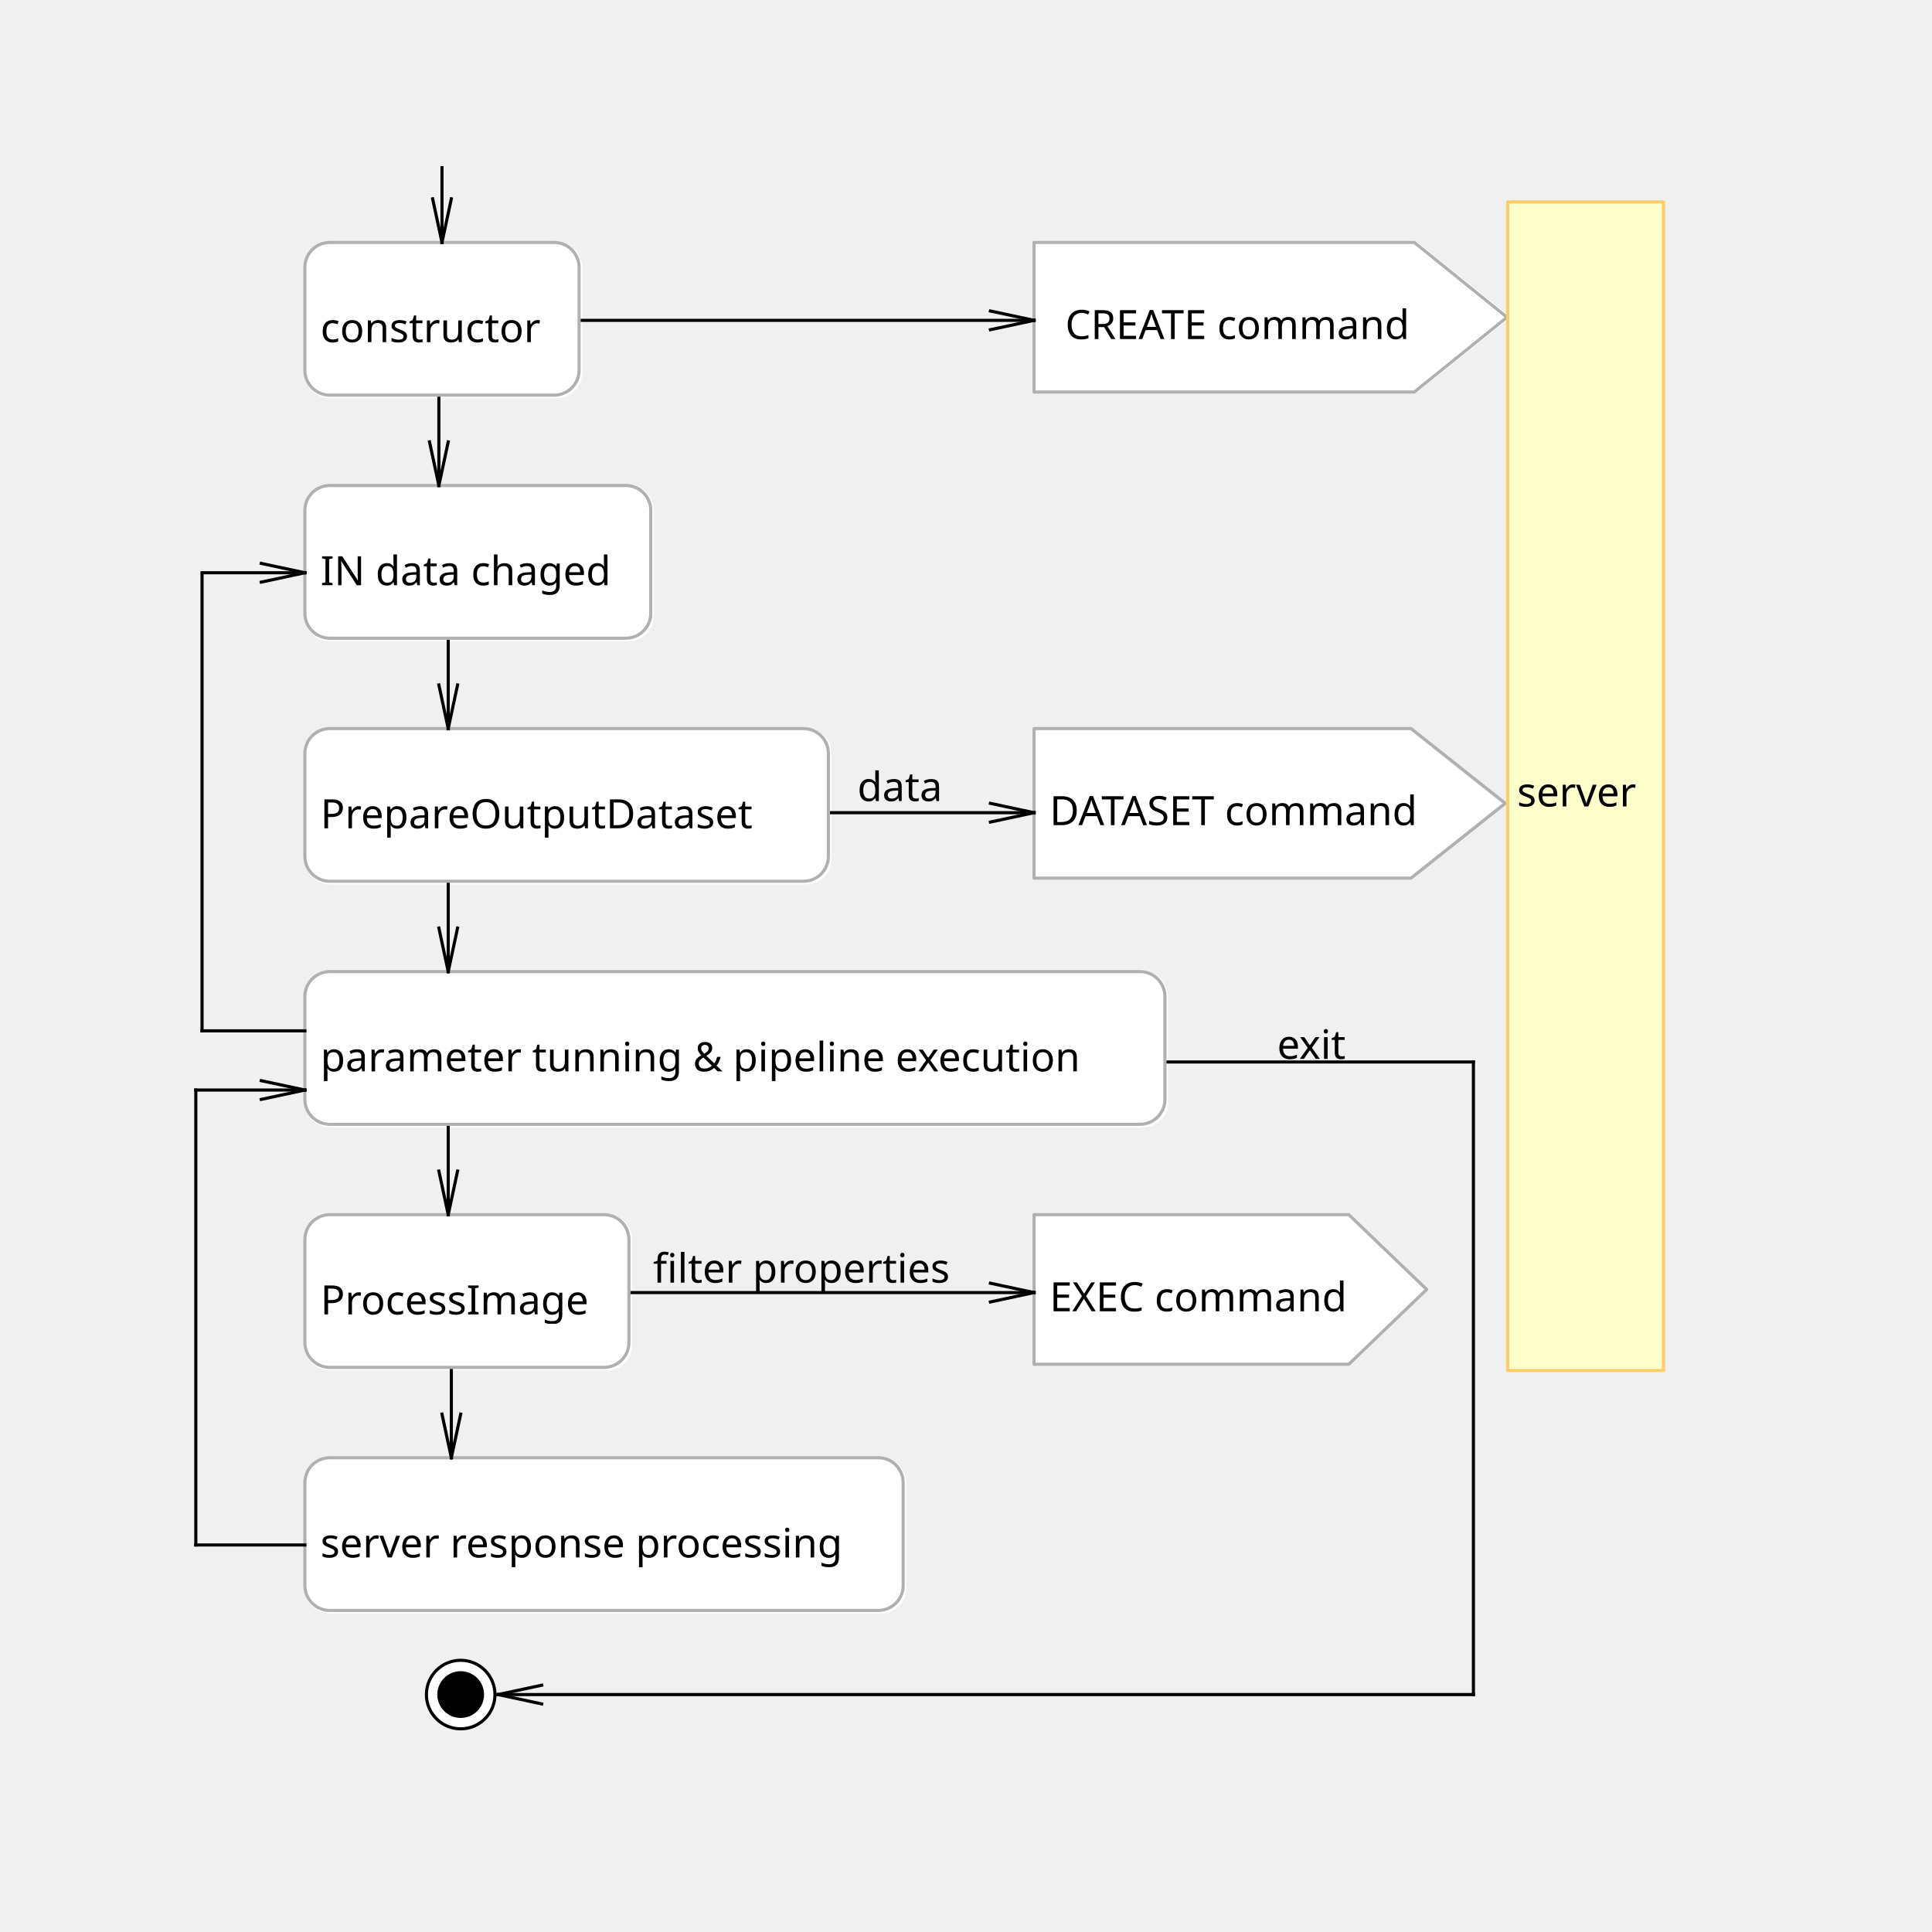
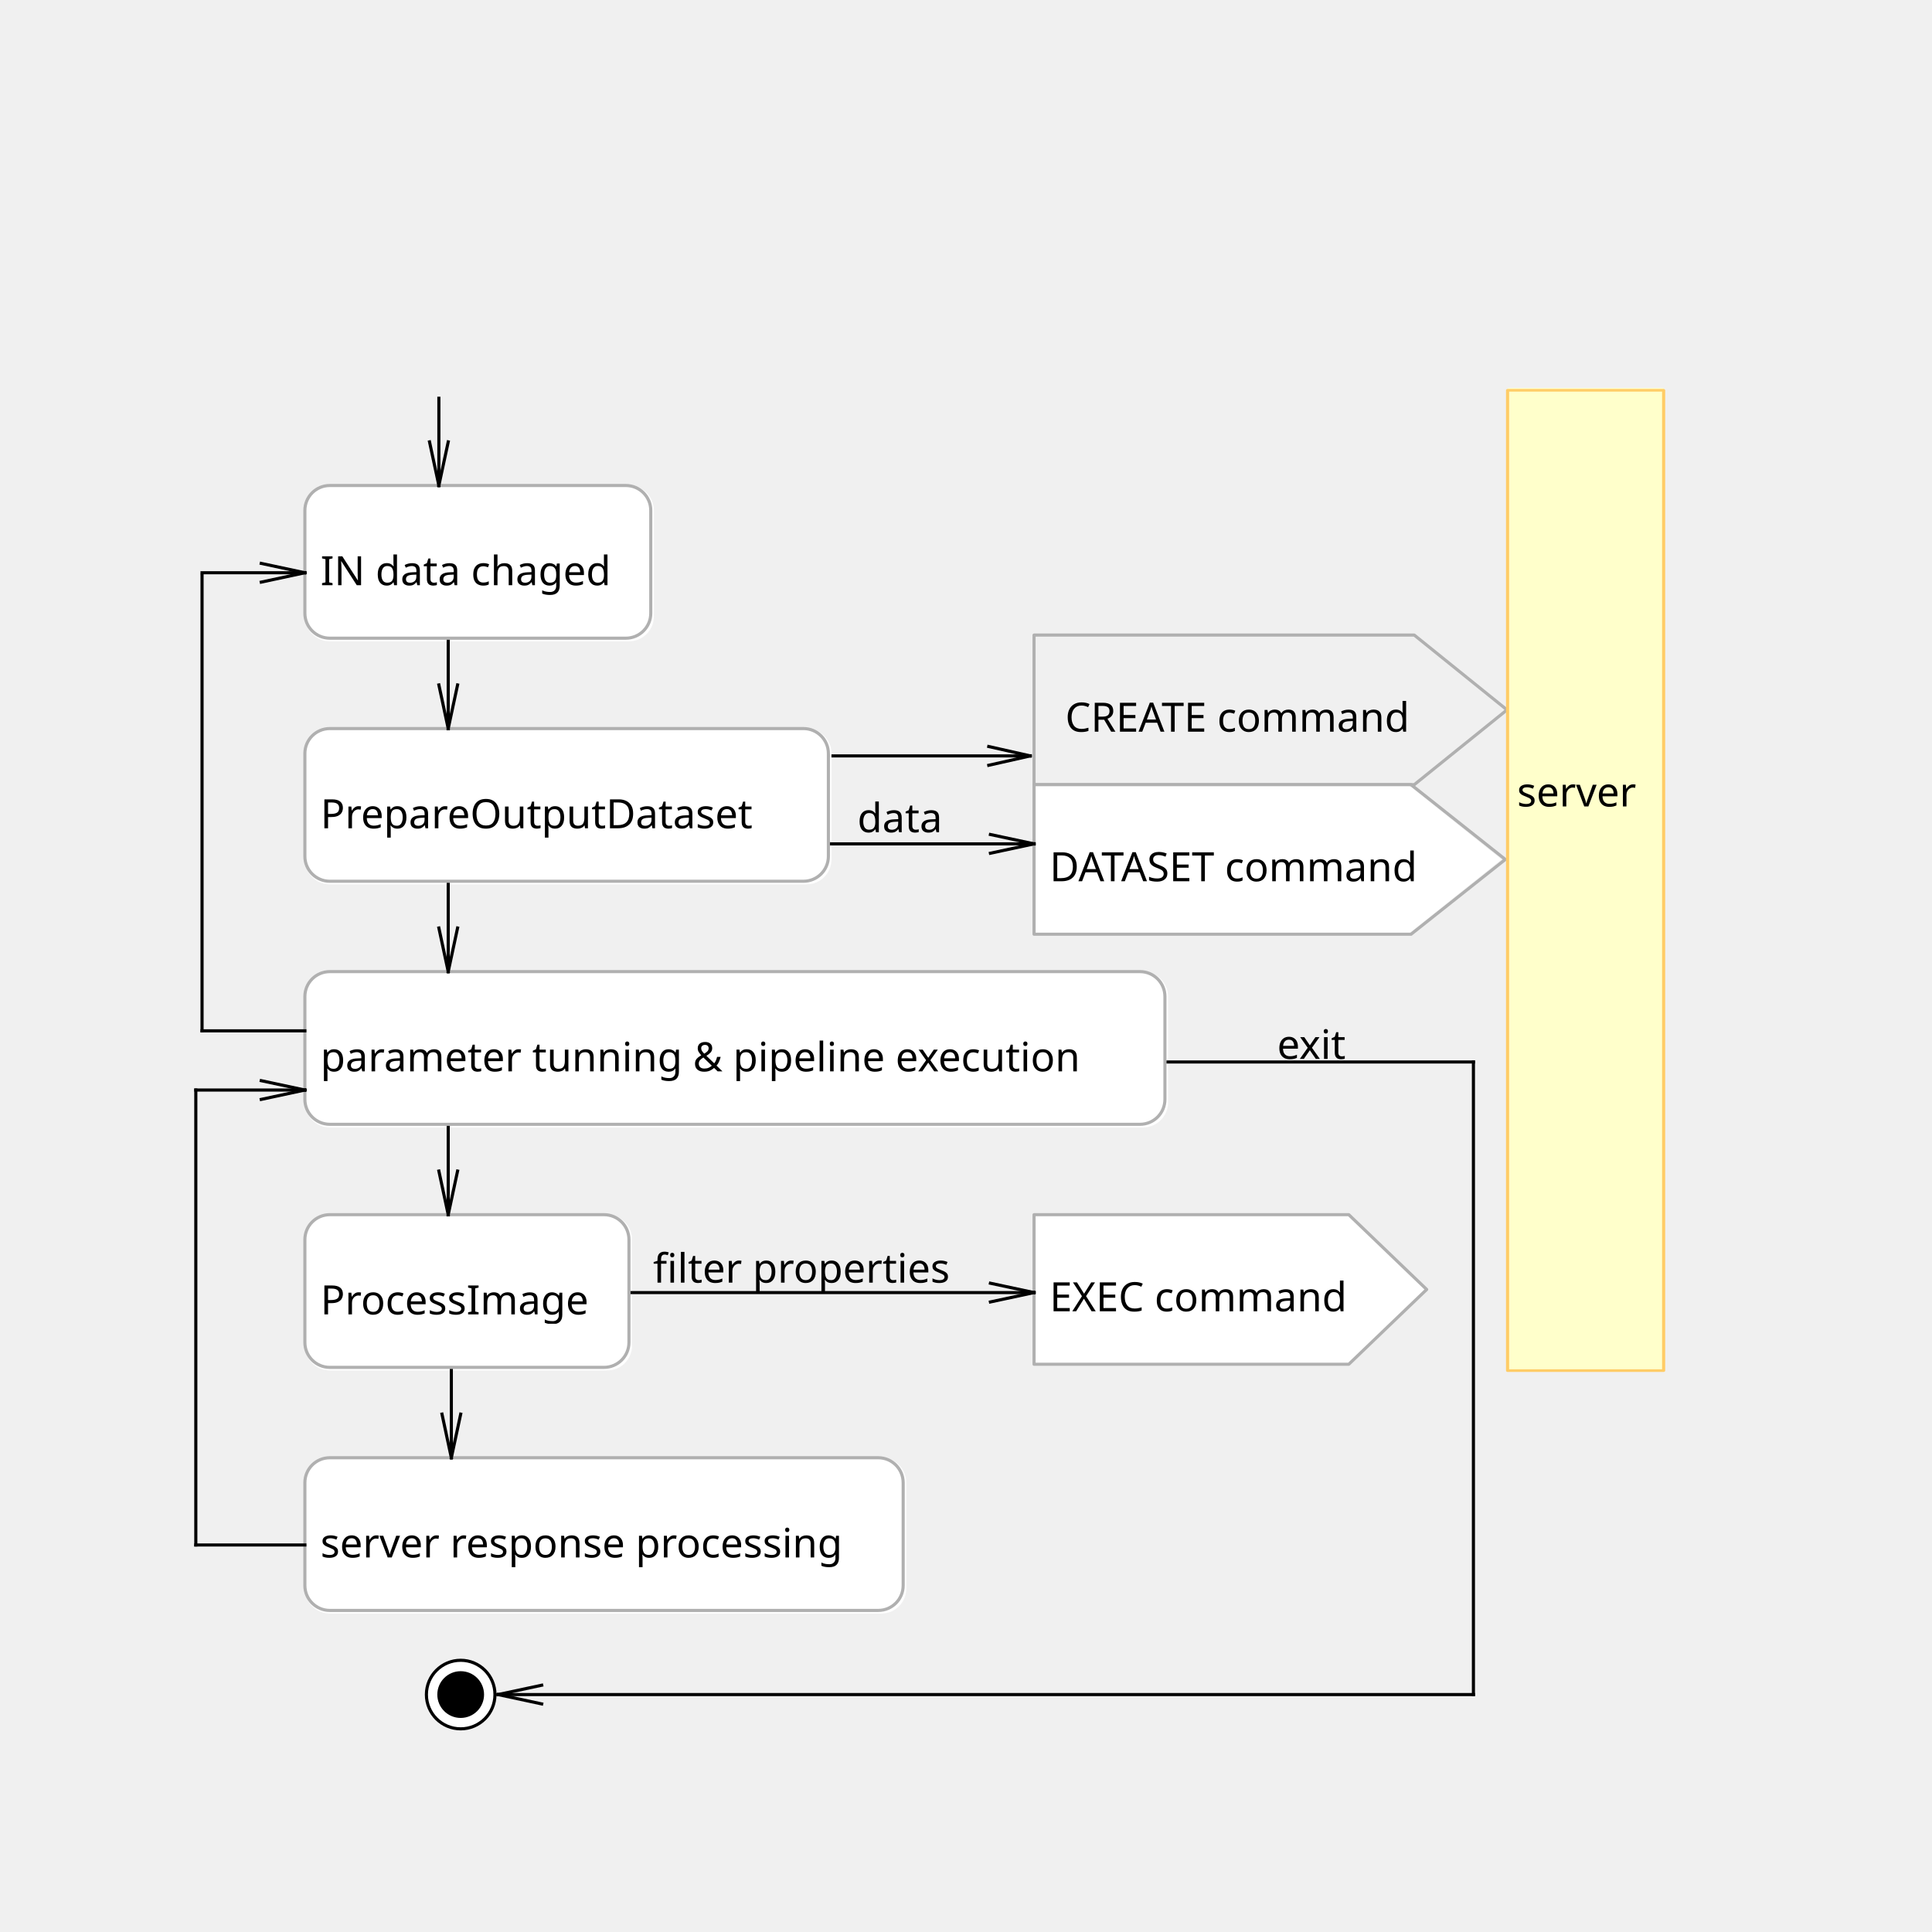
<svg xmlns="http://www.w3.org/2000/svg" stroke-dasharray="none" shape-rendering="auto" font-family="'Dialog'" width="620" text-rendering="auto" fill-opacity="1" contentScriptType="text/ecmascript" color-interpolation="auto" color-rendering="auto" preserveAspectRatio="xMidYMid meet" font-size="12" viewBox="0 0 620 620" fill="black" stroke="black" image-rendering="auto" stroke-miterlimit="10" zoomAndPan="magnify" version="1.0" stroke-linecap="square" stroke-linejoin="miter" contentStyleType="text/css" font-style="normal" height="620" stroke-width="1" stroke-dashoffset="0" font-weight="normal" stroke-opacity="1" id="svg2">
  <defs id="genericDefs">
    <defs id="defs1">
      <clipPath id="clipPath1" clipPathUnits="userSpaceOnUse">
        <path id="path9" d="M9 9 L611 9 L611 611 L9 611 L9 9 Z" />
      </clipPath>
      <clipPath id="clipPath2" clipPathUnits="userSpaceOnUse">
        <path id="path12" d="M9 9 L614 9 L614 28 L9 28 L9 9 Z" />
      </clipPath>
      <clipPath id="clipPath3" clipPathUnits="userSpaceOnUse">
        <path id="path15" d="M87 126 L178 126 L178 178 L87 178 L87 126 Z" />
      </clipPath>
      <clipPath id="clipPath4" clipPathUnits="userSpaceOnUse">
        <path id="path18" d="M87 143 L181 143 L181 162 L87 162 L87 143 Z" />
      </clipPath>
      <clipPath id="clipPath5" clipPathUnits="userSpaceOnUse">
        <path id="path21" d="M87 282 L258 282 L258 334 L87 334 L87 282 Z" />
      </clipPath>
      <clipPath id="clipPath6" clipPathUnits="userSpaceOnUse">
        <path id="path24" d="M87 299 L261 299 L261 318 L87 318 L87 299 Z" />
      </clipPath>
      <clipPath id="clipPath7" clipPathUnits="userSpaceOnUse">
        <path id="path27" d="M321 126 L480 126 L480 178 L321 178 L321 126 Z" />
      </clipPath>
      <clipPath id="clipPath8" clipPathUnits="userSpaceOnUse">
        <path id="path30" d="M326 126 L467 126 L467 178 L326 178 L326 126 Z" />
      </clipPath>
      <clipPath id="clipPath9" clipPathUnits="userSpaceOnUse">
        <path id="path33" d="M87 438 L194 438 L194 490 L87 490 L87 438 Z" />
      </clipPath>
      <clipPath id="clipPath10" clipPathUnits="userSpaceOnUse">
        <path id="path36" d="M87 455 L197 455 L197 474 L87 474 L87 455 Z" />
      </clipPath>
      <clipPath id="clipPath11" clipPathUnits="userSpaceOnUse">
        <path id="path39" d="M321 282 L476 282 L476 334 L321 334 L321 282 Z" />
      </clipPath>
      <clipPath id="clipPath12" clipPathUnits="userSpaceOnUse">
        <path id="path42" d="M326 282 L463 282 L463 334 L326 334 L326 282 Z" />
      </clipPath>
      <clipPath id="clipPath13" clipPathUnits="userSpaceOnUse">
        <path id="path45" d="M321 438 L452 438 L452 490 L321 490 L321 438 Z" />
      </clipPath>
      <clipPath id="clipPath14" clipPathUnits="userSpaceOnUse">
        <path id="path48" d="M326 438 L439 438 L439 490 L326 490 L326 438 Z" />
      </clipPath>
      <clipPath id="clipPath15" clipPathUnits="userSpaceOnUse">
        <path id="path51" d="M87 204 L201 204 L201 256 L87 256 L87 204 Z" />
      </clipPath>
      <clipPath id="clipPath16" clipPathUnits="userSpaceOnUse">
        <path id="path54" d="M87 221 L204 221 L204 240 L87 240 L87 221 Z" />
      </clipPath>
      <clipPath id="clipPath17" clipPathUnits="userSpaceOnUse">
        <path id="path57" d="M87 360 L366 360 L366 412 L87 412 L87 360 Z" />
      </clipPath>
      <clipPath id="clipPath18" clipPathUnits="userSpaceOnUse">
        <path id="path60" d="M87 377 L369 377 L369 396 L87 396 L87 377 Z" />
      </clipPath>
      <clipPath id="clipPath19" clipPathUnits="userSpaceOnUse">
        <path id="path63" d="M477 113 L529 113 L529 490 L477 490 L477 113 Z" />
      </clipPath>
      <clipPath id="clipPath20" clipPathUnits="userSpaceOnUse">
        <path id="path66" d="M480 292 L528 292 L528 311 L480 311 L480 292 Z" />
      </clipPath>
      <clipPath id="clipPath21" clipPathUnits="userSpaceOnUse">
        <path id="path69" d="M87 516 L282 516 L282 568 L87 568 L87 516 Z" />
      </clipPath>
      <clipPath id="clipPath22" clipPathUnits="userSpaceOnUse">
        <path id="path72" d="M87 533 L285 533 L285 552 L87 552 L87 533 Z" />
      </clipPath>
      <clipPath id="clipPath23" clipPathUnits="userSpaceOnUse">
        <path id="path75" d="M126 87 L143 87 L143 104 L126 104 L126 87 Z" />
      </clipPath>
      <clipPath id="clipPath24" clipPathUnits="userSpaceOnUse">
        <path id="path78" d="M126 581 L151 581 L151 606 L126 606 L126 581 Z" />
      </clipPath>
      <clipPath id="clipPath25" clipPathUnits="userSpaceOnUse">
        <path id="path81" d="M130 585 L147 585 L147 602 L130 602 L130 585 Z" />
      </clipPath>
      <clipPath id="clipPath26" clipPathUnits="userSpaceOnUse">
        <path id="path84" d="M-1 -1 L621 -1 L621 621 L-1 621 L-1 -1 Z" />
      </clipPath>
      <clipPath id="clipPath27" clipPathUnits="userSpaceOnUse">
        <path id="path87" d="M307 148 L324 148 L324 157 L307 157 L307 148 Z" />
      </clipPath>
      <clipPath id="clipPath28" clipPathUnits="userSpaceOnUse">
        <path id="path90" d="M249 223 L251 223 L251 242 L249 242 L249 223 Z" />
      </clipPath>
      <clipPath id="clipPath29" clipPathUnits="userSpaceOnUse">
        <path id="path93" d="M127 190 L136 190 L136 207 L127 207 L127 190 Z" />
      </clipPath>
      <clipPath id="clipPath30" clipPathUnits="userSpaceOnUse">
        <path id="path96" d="M50 182 L52 182 L52 201 L50 201 L50 182 Z" />
      </clipPath>
      <clipPath id="clipPath31" clipPathUnits="userSpaceOnUse">
        <path id="path99" d="M307 306 L324 306 L324 315 L307 315 L307 306 Z" />
      </clipPath>
      <clipPath id="clipPath32" clipPathUnits="userSpaceOnUse">
        <path id="path102" d="M289 381 L291 381 L291 400 L289 400 L289 381 Z" />
      </clipPath>
      <clipPath id="clipPath33" clipPathUnits="userSpaceOnUse">
        <path id="path105" d="M140 346 L149 346 L149 363 L140 363 L140 346 Z" />
      </clipPath>
      <clipPath id="clipPath34" clipPathUnits="userSpaceOnUse">
        <path id="path108" d="M63 338 L65 338 L65 357 L63 357 L63 338 Z" />
      </clipPath>
      <clipPath id="clipPath35" clipPathUnits="userSpaceOnUse">
        <path id="path111" d="M307 460 L324 460 L324 469 L307 469 L307 460 Z" />
      </clipPath>
      <clipPath id="clipPath36" clipPathUnits="userSpaceOnUse">
        <path id="path114" d="M257 535 L259 535 L259 554 L257 554 L257 535 Z" />
      </clipPath>
      <clipPath id="clipPath37" clipPathUnits="userSpaceOnUse">
        <path id="path117" d="M131 502 L140 502 L140 519 L131 519 L131 502 Z" />
      </clipPath>
      <clipPath id="clipPath38" clipPathUnits="userSpaceOnUse">
        <path id="path120" d="M54 494 L56 494 L56 513 L54 513 L54 494 Z" />
      </clipPath>
      <clipPath id="clipPath39" clipPathUnits="userSpaceOnUse">
        <path id="path123" d="M130 268 L139 268 L139 285 L130 285 L130 268 Z" />
      </clipPath>
      <clipPath id="clipPath40" clipPathUnits="userSpaceOnUse">
        <path id="path126" d="M53 260 L55 260 L55 279 L53 279 L53 260 Z" />
      </clipPath>
      <clipPath id="clipPath41" clipPathUnits="userSpaceOnUse">
        <path id="path129" d="M130 424 L139 424 L139 441 L130 441 L130 424 Z" />
      </clipPath>
      <clipPath id="clipPath42" clipPathUnits="userSpaceOnUse">
        <path id="path132" d="M53 416 L55 416 L55 435 L53 435 L53 416 Z" />
      </clipPath>
      <clipPath id="clipPath43" clipPathUnits="userSpaceOnUse">
        <path id="path135" d="M73 307 L90 307 L90 316 L73 316 L73 307 Z" />
      </clipPath>
      <clipPath id="clipPath44" clipPathUnits="userSpaceOnUse">
        <path id="path138" d="M-1 308 L50 308 L50 327 L-1 327 L-1 308 Z" />
      </clipPath>
      <clipPath id="clipPath45" clipPathUnits="userSpaceOnUse">
        <path id="path141" d="M134 336 L136 336 L136 355 L134 355 L134 336 Z" />
      </clipPath>
      <clipPath id="clipPath46" clipPathUnits="userSpaceOnUse">
        <path id="path144" d="M149 589 L166 589 L166 598 L149 598 L149 589 Z" />
      </clipPath>
      <clipPath id="clipPath47" clipPathUnits="userSpaceOnUse">
        <path id="path147" d="M399 373 L431 373 L431 392 L399 392 L399 373 Z" />
      </clipPath>
      <clipPath id="clipPath48" clipPathUnits="userSpaceOnUse">
        <path id="path150" d="M456 504 L458 504 L458 523 L456 523 L456 504 Z" />
      </clipPath>
      <clipPath id="clipPath49" clipPathUnits="userSpaceOnUse">
        <path id="path153" d="M73 395 L90 395 L90 404 L73 404 L73 395 Z" />
      </clipPath>
      <clipPath id="clipPath50" clipPathUnits="userSpaceOnUse">
        <path id="path156" d="M132 463 L134 463 L134 482 L132 482 L132 463 Z" />
      </clipPath>
      <clipPath id="clipPath51" clipPathUnits="userSpaceOnUse">
        <path id="path159" d="M128 112 L137 112 L137 129 L128 129 L128 112 Z" />
      </clipPath>
      <clipPath id="clipPath52" clipPathUnits="userSpaceOnUse">
        <path id="path162" d="M51 106 L53 106 L53 125 L51 125 L51 106 Z" />
      </clipPath>
    </defs>
  </defs>
-   <rect x="88" y="127" clip-path="url(#clipPath3)" width="89" rx="8" ry="8" height="50" id="rect172" style="font-size:13px;fill:#ffffff;stroke:none;stroke-linejoin:round;stroke-miterlimit:0" transform="translate(9.839192,-49.19596)" />
-   <rect x="88" y="127" clip-path="url(#clipPath3)" width="88" rx="8" ry="8" height="49" id="rect174" style="font-size:13px;fill:none;stroke:#b0b0b0;stroke-linejoin:round;stroke-miterlimit:0" transform="translate(9.839192,-49.19596)" />
-   <text x="93" y="159" clip-path="url(#clipPath4)" xml:space="preserve" id="text176" style="font-size:13px;fill:#000000;stroke:none;stroke-linejoin:round;stroke-miterlimit:0" transform="translate(9.839192,-49.19596)">constructor</text>
  <rect x="88" y="283" clip-path="url(#clipPath5)" width="169" rx="8" ry="8" height="50" id="rect178" style="font-size:13px;fill:#ffffff;stroke:none;stroke-linejoin:round;stroke-miterlimit:0" transform="translate(9.839192,-49.19596)" />
  <rect x="88" y="283" clip-path="url(#clipPath5)" width="168" rx="8" ry="8" height="49" id="rect180" style="font-size:13px;fill:none;stroke:#b0b0b0;stroke-linejoin:round;stroke-miterlimit:0" transform="translate(9.839192,-49.19596)" />
  <text x="93" y="315" clip-path="url(#clipPath6)" xml:space="preserve" id="text182" style="font-size:13px;fill:#000000;stroke:none;stroke-linejoin:round;stroke-miterlimit:0" transform="translate(9.839192,-49.19596)">PrepareOutputDataset</text>
-   <polygon clip-path="url(#clipPath7)" points="322,127 445,127 475,151 445,175 322,175 322,127 " id="polygon184" style="font-size:13px;fill:#ffffff;stroke:none;stroke-linejoin:round;stroke-miterlimit:0" transform="translate(9.839192,-49.19596)" />
-   <polygon clip-path="url(#clipPath7)" points="322,127 445,127 475,151 445,175 322,175 322,127 " id="polygon186" style="font-size:13px;fill:none;stroke:#b0b0b0;stroke-linejoin:round;stroke-miterlimit:0" transform="matrix(0.9919874,0,0,1.000083,12.41726,-49.20846)" />
-   <text x="332" y="158" clip-path="url(#clipPath8)" xml:space="preserve" id="text188" style="font-size:13px;fill:#000000;stroke:none;stroke-linejoin:round;stroke-miterlimit:0" transform="translate(9.839192,-49.19596)">CREATE command</text>
+   <polygon clip-path="url(#clipPath7)" points="322,127 445,127 475,151 445,175 322,175 322,127 " id="polygon186" style="font-size:13px;fill:none;stroke:#b0b0b0;stroke-linejoin:round;stroke-miterlimit:0" transform="matrix(0.9919874,0,0,1.000083,12.41726,76.79154)" />
+   <text x="332" y="158" clip-path="url(#clipPath8)" xml:space="preserve" id="text188" style="font-size:13px;fill:#000000;stroke:none;stroke-linejoin:round;stroke-miterlimit:0" transform="translate(9.839192,76.80404)">CREATE command</text>
  <rect x="88" y="439" clip-path="url(#clipPath9)" width="105" rx="8" ry="8" height="50" id="rect190" style="font-size:13px;fill:#ffffff;stroke:none;stroke-linejoin:round;stroke-miterlimit:0" transform="translate(9.839192,-49.19596)" />
  <rect x="88" y="439" clip-path="url(#clipPath9)" width="104" rx="8" ry="8" height="49" id="rect192" style="font-size:13px;fill:none;stroke:#b0b0b0;stroke-linejoin:round;stroke-miterlimit:0" transform="translate(9.839192,-49.19596)" />
  <text x="93" y="471" clip-path="url(#clipPath10)" xml:space="preserve" id="text194" style="font-size:13px;fill:#000000;stroke:none;stroke-linejoin:round;stroke-miterlimit:0" transform="translate(9.839192,-49.19596)">ProcessImage</text>
-   <polygon clip-path="url(#clipPath11)" points="322,283 442,283 472,307 442,331 322,331 322,283 " id="polygon196" style="font-size:13px;fill:#ffffff;stroke:none;stroke-linejoin:round;stroke-miterlimit:0" transform="translate(9.839192,-49.19596)" />
-   <polygon clip-path="url(#clipPath11)" points="322,283 442,283 472,307 442,331 322,331 322,283 " id="polygon198" style="font-size:13px;fill:none;stroke:#b0b0b0;stroke-linejoin:round;stroke-miterlimit:0" transform="matrix(1.008172,0,0,0.9999159,7.20969,-49.17015)" />
-   <text x="327" y="314" clip-path="url(#clipPath12)" xml:space="preserve" id="text200" style="font-size:13px;fill:#000000;stroke:none;stroke-linejoin:round;stroke-miterlimit:0" transform="translate(9.839192,-49.19596)">DATASET command</text>
+   <polygon clip-path="url(#clipPath11)" points="322,283 442,283 472,307 442,331 322,331 322,283 " id="polygon196" style="font-size:13px;fill:#ffffff;stroke:none;stroke-linejoin:round;stroke-miterlimit:0" transform="translate(9.839192,-31.19596)" />
+   <polygon clip-path="url(#clipPath11)" points="322,283 442,283 472,307 442,331 322,331 322,283 " id="polygon198" style="font-size:13px;fill:none;stroke:#b0b0b0;stroke-linejoin:round;stroke-miterlimit:0" transform="matrix(1.008172,0,0,0.9999159,7.20969,-31.17015)" />
+   <text x="327" y="314" clip-path="url(#clipPath12)" xml:space="preserve" id="text200" style="font-size:13px;fill:#000000;stroke:none;stroke-linejoin:round;stroke-miterlimit:0" transform="translate(9.839192,-31.19596)">DATASET command</text>
  <polygon clip-path="url(#clipPath13)" points="322,439 423,439 448,463 423,487 322,487 322,439 " id="polygon202" style="font-size:13px;fill:#ffffff;stroke:none;stroke-linejoin:round;stroke-miterlimit:0" transform="translate(9.839192,-49.19596)" />
  <polygon clip-path="url(#clipPath13)" points="322,439 423,439 448,463 423,487 322,487 322,439 " id="polygon204" style="font-size:13px;fill:none;stroke:#b0b0b0;stroke-linejoin:round;stroke-miterlimit:0" transform="translate(9.839192,-49.19596)" />
  <text x="327" y="470" clip-path="url(#clipPath14)" xml:space="preserve" id="text206" style="font-size:13px;fill:#000000;stroke:none;stroke-linejoin:round;stroke-miterlimit:0" transform="translate(9.839192,-49.19596)">EXEC command</text>
  <rect x="88" y="205" clip-path="url(#clipPath15)" width="112" rx="8" ry="8" height="50" id="rect208" style="font-size:13px;fill:#ffffff;stroke:none;stroke-linejoin:round;stroke-miterlimit:0" transform="translate(9.839192,-49.19596)" />
  <rect x="88" y="205" clip-path="url(#clipPath15)" width="111" rx="8" ry="8" height="49" id="rect210" style="font-size:13px;fill:none;stroke:#b0b0b0;stroke-linejoin:round;stroke-miterlimit:0" transform="translate(9.839192,-49.19596)" />
  <text x="93" y="237" clip-path="url(#clipPath16)" xml:space="preserve" id="text212" style="font-size:13px;fill:#000000;stroke:none;stroke-linejoin:round;stroke-miterlimit:0" transform="translate(9.839192,-49.19596)">IN data chaged</text>
  <rect x="88" y="361" clip-path="url(#clipPath17)" width="277" rx="8" ry="8" height="50" id="rect214" style="font-size:13px;fill:#ffffff;stroke:none;stroke-linejoin:round;stroke-miterlimit:0" transform="translate(9.839192,-49.19596)" />
  <rect x="88" y="361" clip-path="url(#clipPath17)" width="276" rx="8" ry="8" height="49" id="rect216" style="font-size:13px;fill:none;stroke:#b0b0b0;stroke-linejoin:round;stroke-miterlimit:0" transform="translate(9.839192,-49.19596)" />
  <text x="93" y="393" clip-path="url(#clipPath18)" xml:space="preserve" id="text218" style="font-size:13px;fill:#000000;stroke:none;stroke-linejoin:round;stroke-miterlimit:0" transform="translate(9.839192,-49.19596)">parameter tunning &amp; pipeline execution</text>
-   <rect x="478" y="114" clip-path="url(#clipPath19)" width="50" height="375" id="rect220" style="font-size:13px;fill:#ffffcb;stroke:none;stroke-linejoin:round;stroke-miterlimit:0" transform="translate(5.839192,-49.19596)" />
-   <rect x="478" y="114" clip-path="url(#clipPath19)" width="50" height="375" id="rect222" style="font-size:13px;fill:none;stroke:#ffcc66;stroke-linejoin:round;stroke-miterlimit:0" transform="translate(5.839192,-49.19596)" />
+   <rect x="478" y="114" clip-path="url(#clipPath19)" width="50" height="375" id="rect220" style="font-size:13px;fill:#ffffcb;stroke:none;stroke-linejoin:round;stroke-miterlimit:0" transform="matrix(1,0,0,0.8407851,5.839192,28.66014)" />
+   <rect x="478" y="114" clip-path="url(#clipPath19)" width="50" height="375" id="rect222" style="font-size:13px;fill:none;stroke:#ffcc66;stroke-linejoin:round;stroke-miterlimit:0" transform="matrix(1.001666,0,0,0.8389123,5.001037,29.61758)" />
  <text x="481" y="308" clip-path="url(#clipPath20)" xml:space="preserve" id="text224" style="font-size:13px;fill:#000000;stroke:none;stroke-linejoin:round;stroke-miterlimit:0" transform="translate(5.839192,-49.19596)">server</text>
  <rect x="88" y="517" clip-path="url(#clipPath21)" width="193" rx="8" ry="8" height="50" id="rect226" style="font-size:13px;fill:#ffffff;stroke:none;stroke-linejoin:round;stroke-miterlimit:0" transform="translate(9.839192,-49.19596)" />
  <rect x="88" y="517" clip-path="url(#clipPath21)" width="192" rx="8" ry="8" height="49" id="rect228" style="font-size:13px;fill:none;stroke:#b0b0b0;stroke-linejoin:round;stroke-miterlimit:0" transform="translate(9.839192,-49.19596)" />
  <text x="93" y="549" clip-path="url(#clipPath22)" xml:space="preserve" id="text230" style="font-size:13px;fill:#000000;stroke:none;stroke-linejoin:round;stroke-miterlimit:0" transform="translate(9.839192,-49.19596)">server response processing</text>
  <circle r="11" clip-path="url(#clipPath24)" cx="138" cy="593" id="circle236" style="font-size:13px;fill:#ffffff;stroke:none;stroke-linejoin:round;stroke-miterlimit:0" transform="translate(9.839192,-49.19596)" />
  <circle clip-path="url(#clipPath24)" r="11" cx="138" cy="593" id="circle238" style="font-size:13px;fill:none;stroke:#000000;stroke-linejoin:round;stroke-miterlimit:0" transform="translate(9.839192,-49.19596)" />
  <circle clip-path="url(#clipPath25)" r="7" cx="138" cy="593" id="circle240" style="font-size:13px;fill:#000000;stroke:none;stroke-linejoin:round;stroke-miterlimit:0" transform="translate(9.839192,-49.19596)" />
  <circle clip-path="url(#clipPath25)" r="7" cx="138" cy="593" id="circle242" style="font-size:13px;fill:none;stroke:#000000;stroke-linejoin:round;stroke-miterlimit:0" transform="translate(9.839192,-49.19596)" />
-   <line clip-path="url(#clipPath26)" x1="177" x2="322" y1="152" y2="152" id="line244" style="font-size:13px;fill:none;stroke:#000000;stroke-linejoin:round;stroke-miterlimit:0" transform="translate(9.839192,-49.19596)" />
-   <line clip-path="url(#clipPath27)" x1="308" x2="322" y1="149" y2="152" id="line246" style="font-size:13px;fill:none;stroke:#000000;stroke-linejoin:round;stroke-miterlimit:0" transform="translate(9.839192,-49.19596)" />
-   <line clip-path="url(#clipPath27)" x1="322" x2="308" y1="152" y2="155" id="line248" style="font-size:13px;fill:none;stroke:#000000;stroke-linejoin:round;stroke-miterlimit:0" transform="translate(9.839192,-49.19596)" />
+   <line clip-path="url(#clipPath26)" x1="177" x2="322" y1="152" y2="152" id="line244" style="font-size:13px;fill:none;stroke:#000000;stroke-linejoin:round;stroke-miterlimit:0" transform="matrix(0.4403133,0,0,1.003231,189.1023,90.08425)" />
+   <line clip-path="url(#clipPath27)" x1="308" x2="322" y1="149" y2="152" id="line246" style="font-size:13px;fill:none;stroke:#000000;stroke-linejoin:round;stroke-miterlimit:0" transform="matrix(0.9532286,0,0,1.003231,23.68714,90.08425)" />
+   <line clip-path="url(#clipPath27)" x1="322" x2="308" y1="152" y2="155" id="line248" style="font-size:13px;fill:none;stroke:#000000;stroke-linejoin:round;stroke-miterlimit:0" transform="matrix(0.9532286,0,0,1.003231,23.68714,90.08425)" />
  <text x="250" y="237" clip-path="url(#clipPath28)" xml:space="preserve" id="text250" style="font-size:13px;fill:#000000;stroke:none;stroke-linejoin:round;stroke-miterlimit:0" transform="translate(9.839192,-49.19596)" />
  <line clip-path="url(#clipPath26)" x1="131" x2="131" y1="177" y2="205" id="line252" style="font-size:13px;fill:none;stroke:#000000;stroke-linejoin:round;stroke-miterlimit:0" transform="translate(9.839192,-49.19596)" />
  <line clip-path="url(#clipPath29)" x1="134" x2="131" y1="191" y2="205" id="line254" style="font-size:13px;fill:none;stroke:#000000;stroke-linejoin:round;stroke-miterlimit:0" transform="translate(9.839192,-49.19596)" />
  <line clip-path="url(#clipPath29)" x1="131" x2="128" y1="205" y2="191" id="line256" style="font-size:13px;fill:none;stroke:#000000;stroke-linejoin:round;stroke-miterlimit:0" transform="translate(9.839192,-49.19596)" />
  <text x="51" y="196" clip-path="url(#clipPath30)" xml:space="preserve" id="text258" style="font-size:13px;fill:#000000;stroke:none;stroke-linejoin:round;stroke-miterlimit:0" transform="translate(9.839192,-49.19596)" />
-   <line clip-path="url(#clipPath26)" x1="257" x2="322" y1="310" y2="310" id="line260" style="font-size:13px;fill:none;stroke:#000000;stroke-linejoin:round;stroke-miterlimit:0" transform="translate(9.839192,-49.19596)" />
-   <line clip-path="url(#clipPath31)" x1="308" x2="322" y1="307" y2="310" id="line262" style="font-size:13px;fill:none;stroke:#000000;stroke-linejoin:round;stroke-miterlimit:0" transform="translate(9.839192,-49.19596)" />
-   <line clip-path="url(#clipPath31)" x1="322" x2="308" y1="310" y2="313" id="line264" style="font-size:13px;fill:none;stroke:#000000;stroke-linejoin:round;stroke-miterlimit:0" transform="translate(9.839192,-49.19596)" />
+   <line clip-path="url(#clipPath26)" x1="257" x2="322" y1="310" y2="310" id="line260" style="font-size:13px;fill:none;stroke:#000000;stroke-linejoin:round;stroke-miterlimit:0" transform="translate(9.839192,-39.19596)" />
+   <line clip-path="url(#clipPath31)" x1="308" x2="322" y1="307" y2="310" id="line262" style="font-size:13px;fill:none;stroke:#000000;stroke-linejoin:round;stroke-miterlimit:0" transform="translate(9.839192,-39.19596)" />
+   <line clip-path="url(#clipPath31)" x1="322" x2="308" y1="310" y2="313" id="line264" style="font-size:13px;fill:none;stroke:#000000;stroke-linejoin:round;stroke-miterlimit:0" transform="translate(9.839192,-39.19596)" />
  <text x="290" y="395" clip-path="url(#clipPath32)" xml:space="preserve" id="text266" style="font-size:13px;fill:#000000;stroke:none;stroke-linejoin:round;stroke-miterlimit:0" transform="translate(9.839192,-49.19596)" />
  <line clip-path="url(#clipPath26)" x1="144" x2="144" y1="333" y2="361" id="line268" style="font-size:13px;fill:none;stroke:#000000;stroke-linejoin:round;stroke-miterlimit:0" transform="translate(-0.1608076,-49.19596)" />
  <line clip-path="url(#clipPath33)" x1="147" x2="144" y1="347" y2="361" id="line270" style="font-size:13px;fill:none;stroke:#000000;stroke-linejoin:round;stroke-miterlimit:0" transform="translate(-0.1608076,-49.19596)" />
  <line clip-path="url(#clipPath33)" x1="144" x2="141" y1="361" y2="347" id="line272" style="font-size:13px;fill:none;stroke:#000000;stroke-linejoin:round;stroke-miterlimit:0" transform="translate(-0.1608076,-49.19596)" />
  <text x="64" y="352" clip-path="url(#clipPath34)" xml:space="preserve" id="text274" style="font-size:13px;fill:#000000;stroke:none;stroke-linejoin:round;stroke-miterlimit:0" transform="translate(9.839192,-49.19596)" />
  <line clip-path="url(#clipPath26)" x1="193" x2="322" y1="464" y2="464" id="line276" style="font-size:13px;fill:none;stroke:#000000;stroke-linejoin:round;stroke-miterlimit:0" transform="translate(9.839192,-49.19596)" />
  <line clip-path="url(#clipPath35)" x1="308" x2="322" y1="461" y2="464" id="line278" style="font-size:13px;fill:none;stroke:#000000;stroke-linejoin:round;stroke-miterlimit:0" transform="translate(9.839192,-49.19596)" />
  <line clip-path="url(#clipPath35)" x1="322" x2="308" y1="464" y2="467" id="line280" style="font-size:13px;fill:none;stroke:#000000;stroke-linejoin:round;stroke-miterlimit:0" transform="translate(9.839192,-49.19596)" />
  <text x="258" y="549" clip-path="url(#clipPath36)" xml:space="preserve" id="text282" style="font-size:13px;fill:#000000;stroke:none;stroke-linejoin:round;stroke-miterlimit:0" transform="translate(9.839192,-49.19596)" />
  <line clip-path="url(#clipPath26)" x1="135" x2="135" y1="489" y2="517" id="line284" style="font-size:13px;fill:none;stroke:#000000;stroke-linejoin:round;stroke-miterlimit:0" transform="translate(9.839192,-49.19596)" />
  <line clip-path="url(#clipPath37)" x1="138" x2="135" y1="503" y2="517" id="line286" style="font-size:13px;fill:none;stroke:#000000;stroke-linejoin:round;stroke-miterlimit:0" transform="translate(9.839192,-49.19596)" />
  <line clip-path="url(#clipPath37)" x1="135" x2="132" y1="517" y2="503" id="line288" style="font-size:13px;fill:none;stroke:#000000;stroke-linejoin:round;stroke-miterlimit:0" transform="translate(9.839192,-49.19596)" />
  <text x="55" y="508" clip-path="url(#clipPath38)" xml:space="preserve" id="text290" style="font-size:13px;fill:#000000;stroke:none;stroke-linejoin:round;stroke-miterlimit:0" transform="translate(9.839192,-49.19596)" />
  <line clip-path="url(#clipPath26)" x1="134" x2="134" y1="255" y2="283" id="line292" style="font-size:13px;fill:none;stroke:#000000;stroke-linejoin:round;stroke-miterlimit:0" transform="translate(9.839192,-49.19596)" />
  <line clip-path="url(#clipPath39)" x1="137" x2="134" y1="269" y2="283" id="line294" style="font-size:13px;fill:none;stroke:#000000;stroke-linejoin:round;stroke-miterlimit:0" transform="translate(9.839192,-49.19596)" />
  <line clip-path="url(#clipPath39)" x1="134" x2="131" y1="283" y2="269" id="line296" style="font-size:13px;fill:none;stroke:#000000;stroke-linejoin:round;stroke-miterlimit:0" transform="translate(9.839192,-49.19596)" />
  <text x="54" y="274" clip-path="url(#clipPath40)" xml:space="preserve" id="text298" style="font-size:13px;fill:#000000;stroke:none;stroke-linejoin:round;stroke-miterlimit:0" transform="translate(9.839192,-49.19596)" />
  <line clip-path="url(#clipPath26)" x1="134" x2="134" y1="411" y2="439" id="line300" style="font-size:13px;fill:none;stroke:#000000;stroke-linejoin:round;stroke-miterlimit:0" transform="translate(9.839192,-49.19596)" />
  <line clip-path="url(#clipPath41)" x1="137" x2="134" y1="425" y2="439" id="line302" style="font-size:13px;fill:none;stroke:#000000;stroke-linejoin:round;stroke-miterlimit:0" transform="translate(9.839192,-49.19596)" />
  <line clip-path="url(#clipPath41)" x1="134" x2="131" y1="439" y2="425" id="line304" style="font-size:13px;fill:none;stroke:#000000;stroke-linejoin:round;stroke-miterlimit:0" transform="translate(9.839192,-49.19596)" />
  <text x="54" y="430" clip-path="url(#clipPath42)" xml:space="preserve" id="text306" style="font-size:13px;fill:#000000;stroke:none;stroke-linejoin:round;stroke-miterlimit:0" transform="translate(9.839192,-49.19596)" />
  <line clip-path="url(#clipPath26)" x1="88" x2="55" y1="380" y2="380" id="line308" style="font-size:13px;fill:none;stroke:#000000;stroke-linejoin:round;stroke-miterlimit:0" transform="translate(9.839192,-49.19596)" />
  <line clip-path="url(#clipPath26)" x1="55" x2="55" y1="380" y2="311" id="line310" style="font-size:13px;fill:none;stroke:#000000;stroke-linejoin:round;stroke-miterlimit:0" transform="matrix(1,0,0,2.102189,9.839192,-468.5789)" />
  <line clip-path="url(#clipPath26)" x1="55" x2="88" y1="311" y2="311" id="line312" style="font-size:13px;fill:none;stroke:#000000;stroke-linejoin:round;stroke-miterlimit:0" transform="translate(9.839192,-127.196)" />
  <line clip-path="url(#clipPath43)" x1="74" x2="88" y1="308" y2="311" id="line314" style="font-size:13px;fill:none;stroke:#000000;stroke-linejoin:round;stroke-miterlimit:0" transform="translate(9.839192,-127.196)" />
  <line clip-path="url(#clipPath43)" x1="88" x2="74" y1="311" y2="314" id="line316" style="font-size:13px;fill:none;stroke:#000000;stroke-linejoin:round;stroke-miterlimit:0" transform="translate(9.839192,-127.196)" />
  <text x="135" y="350" clip-path="url(#clipPath45)" xml:space="preserve" id="text320" style="font-size:13px;fill:#000000;stroke:none;stroke-linejoin:round;stroke-miterlimit:0" transform="translate(9.839192,-49.19596)" />
  <line clip-path="url(#clipPath26)" x1="365" x2="463" y1="390" y2="390" id="line322" style="font-size:13px;fill:none;stroke:#000000;stroke-linejoin:round;stroke-miterlimit:0" transform="translate(9.839192,-49.19596)" />
  <line clip-path="url(#clipPath26)" x1="463" x2="463" y1="390" y2="593" id="line324" style="font-size:13px;fill:none;stroke:#000000;stroke-linejoin:round;stroke-miterlimit:0" transform="translate(9.839192,-49.19596)" />
  <line clip-path="url(#clipPath26)" x1="463" x2="150" y1="593" y2="593" id="line326" style="font-size:13px;fill:none;stroke:#000000;stroke-linejoin:round;stroke-miterlimit:0" transform="translate(9.839192,-49.19596)" />
  <line clip-path="url(#clipPath46)" x1="164" x2="150" y1="596" y2="593" id="line328" style="font-size:13px;fill:none;stroke:#000000;stroke-linejoin:round;stroke-miterlimit:0" transform="translate(9.839192,-49.19596)" />
  <line clip-path="url(#clipPath46)" x1="150" x2="164" y1="593" y2="590" id="line330" style="font-size:13px;fill:none;stroke:#000000;stroke-linejoin:round;stroke-miterlimit:0" transform="translate(9.839192,-49.19596)" />
  <text x="400" y="389" clip-path="url(#clipPath47)" xml:space="preserve" id="text332" style="font-size:13px;fill:#000000;stroke:none;stroke-linejoin:round;stroke-miterlimit:0" transform="translate(9.839192,-49.19596)">exit</text>
  <text x="457" y="518" clip-path="url(#clipPath48)" xml:space="preserve" id="text334" style="font-size:13px;fill:#000000;stroke:none;stroke-linejoin:round;stroke-miterlimit:0" transform="translate(9.839192,-49.19596)" />
  <line clip-path="url(#clipPath26)" x1="88" x2="53" y1="545" y2="545" id="line336" style="font-size:13px;fill:none;stroke:#000000;stroke-linejoin:round;stroke-miterlimit:0" transform="translate(9.839192,-49.19596)" />
  <line clip-path="url(#clipPath26)" x1="53" x2="53" y1="545" y2="399" id="line338" style="font-size:13px;fill:none;stroke:#000000;stroke-linejoin:round;stroke-miterlimit:0" transform="translate(9.839192,-49.19596)" />
  <line clip-path="url(#clipPath26)" x1="53" x2="88" y1="399" y2="399" id="line340" style="font-size:13px;fill:none;stroke:#000000;stroke-linejoin:round;stroke-miterlimit:0" transform="translate(9.839192,-49.19596)" />
  <line clip-path="url(#clipPath49)" x1="74" x2="88" y1="396" y2="399" id="line342" style="font-size:13px;fill:none;stroke:#000000;stroke-linejoin:round;stroke-miterlimit:0" transform="translate(9.839192,-49.19596)" />
  <line clip-path="url(#clipPath49)" x1="88" x2="74" y1="399" y2="402" id="line344" style="font-size:13px;fill:none;stroke:#000000;stroke-linejoin:round;stroke-miterlimit:0" transform="translate(9.839192,-49.19596)" />
  <text x="133" y="477" clip-path="url(#clipPath50)" xml:space="preserve" id="text346" style="font-size:13px;fill:#000000;stroke:none;stroke-linejoin:round;stroke-miterlimit:0" transform="translate(9.839192,-49.19596)" />
-   <line clip-path="url(#clipPath26)" x1="132" x2="132" y1="103" y2="127" id="line348" style="font-size:13px;fill:none;stroke:#000000;stroke-linejoin:round;stroke-miterlimit:0" transform="translate(9.839192,-49.19596)" />
-   <line clip-path="url(#clipPath51)" x1="135" x2="132" y1="113" y2="127" id="line350" style="font-size:13px;fill:none;stroke:#000000;stroke-linejoin:round;stroke-miterlimit:0" transform="translate(9.839192,-49.19596)" />
-   <line clip-path="url(#clipPath51)" x1="132" x2="129" y1="127" y2="113" id="line352" style="font-size:13px;fill:none;stroke:#000000;stroke-linejoin:round;stroke-miterlimit:0" transform="translate(9.839192,-49.19596)" />
  <text x="52" y="120" clip-path="url(#clipPath52)" xml:space="preserve" id="text354" style="font-size:13px;fill:#000000;stroke:none;stroke-linejoin:round;stroke-miterlimit:0" transform="translate(9.839192,-49.19596)" />
-   <text x="93" y="237" clip-path="url(#clipPath16)" xml:space="preserve" id="text3798" style="font-size:13px;text-align:start;line-height:125%;writing-mode:lr-tb;text-anchor:start;fill:#000000;stroke:none;stroke-linejoin:round;stroke-miterlimit:0" transform="translate(182.134,20.07651)">
+   <text x="93" y="237" clip-path="url(#clipPath16)" xml:space="preserve" id="text3798" style="font-size:13px;text-align:start;line-height:125%;writing-mode:lr-tb;text-anchor:start;fill:#000000;stroke:none;stroke-linejoin:round;stroke-miterlimit:0" transform="translate(182.134,30.07651)">
    <tspan id="tspan3800" x="93" y="237">data</tspan>
  </text>
  <text x="93" y="237" clip-path="url(#clipPath16)" xml:space="preserve" id="text3802" style="font-size:13px;text-align:start;line-height:125%;writing-mode:lr-tb;text-anchor:start;fill:#000000;stroke:none;stroke-linejoin:round;stroke-miterlimit:0" transform="translate(116.5756,174.6141)">
    <tspan id="tspan3808" x="93" y="237">filter properties</tspan>
  </text>
</svg>
